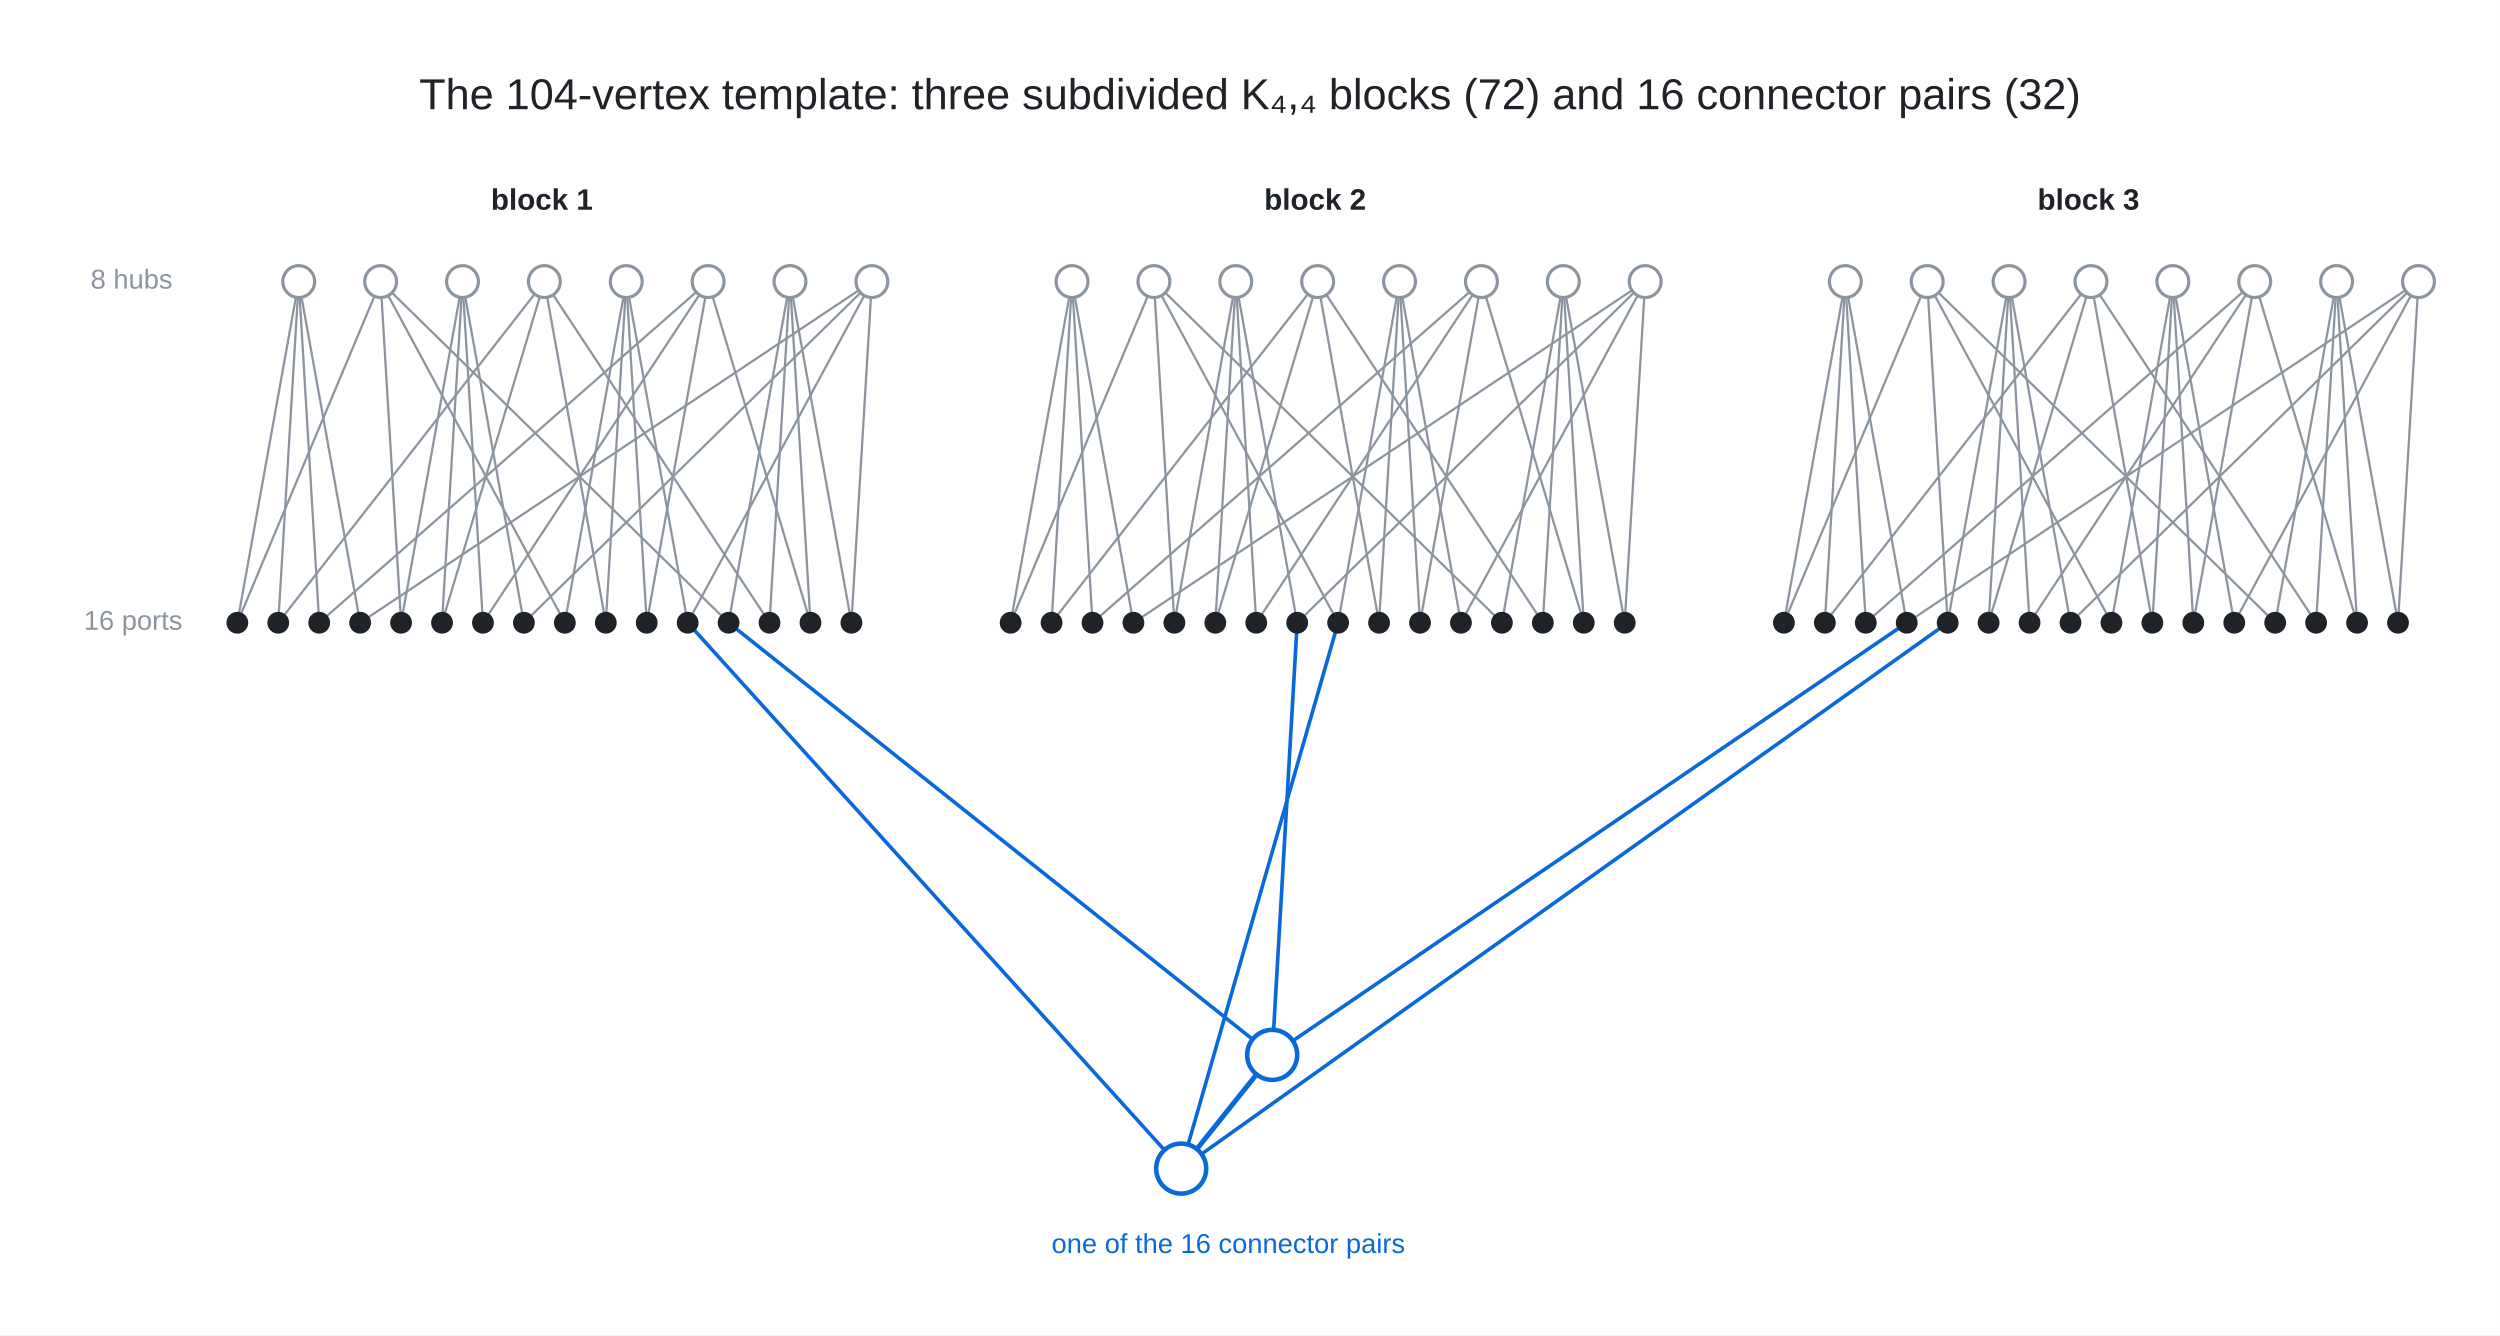
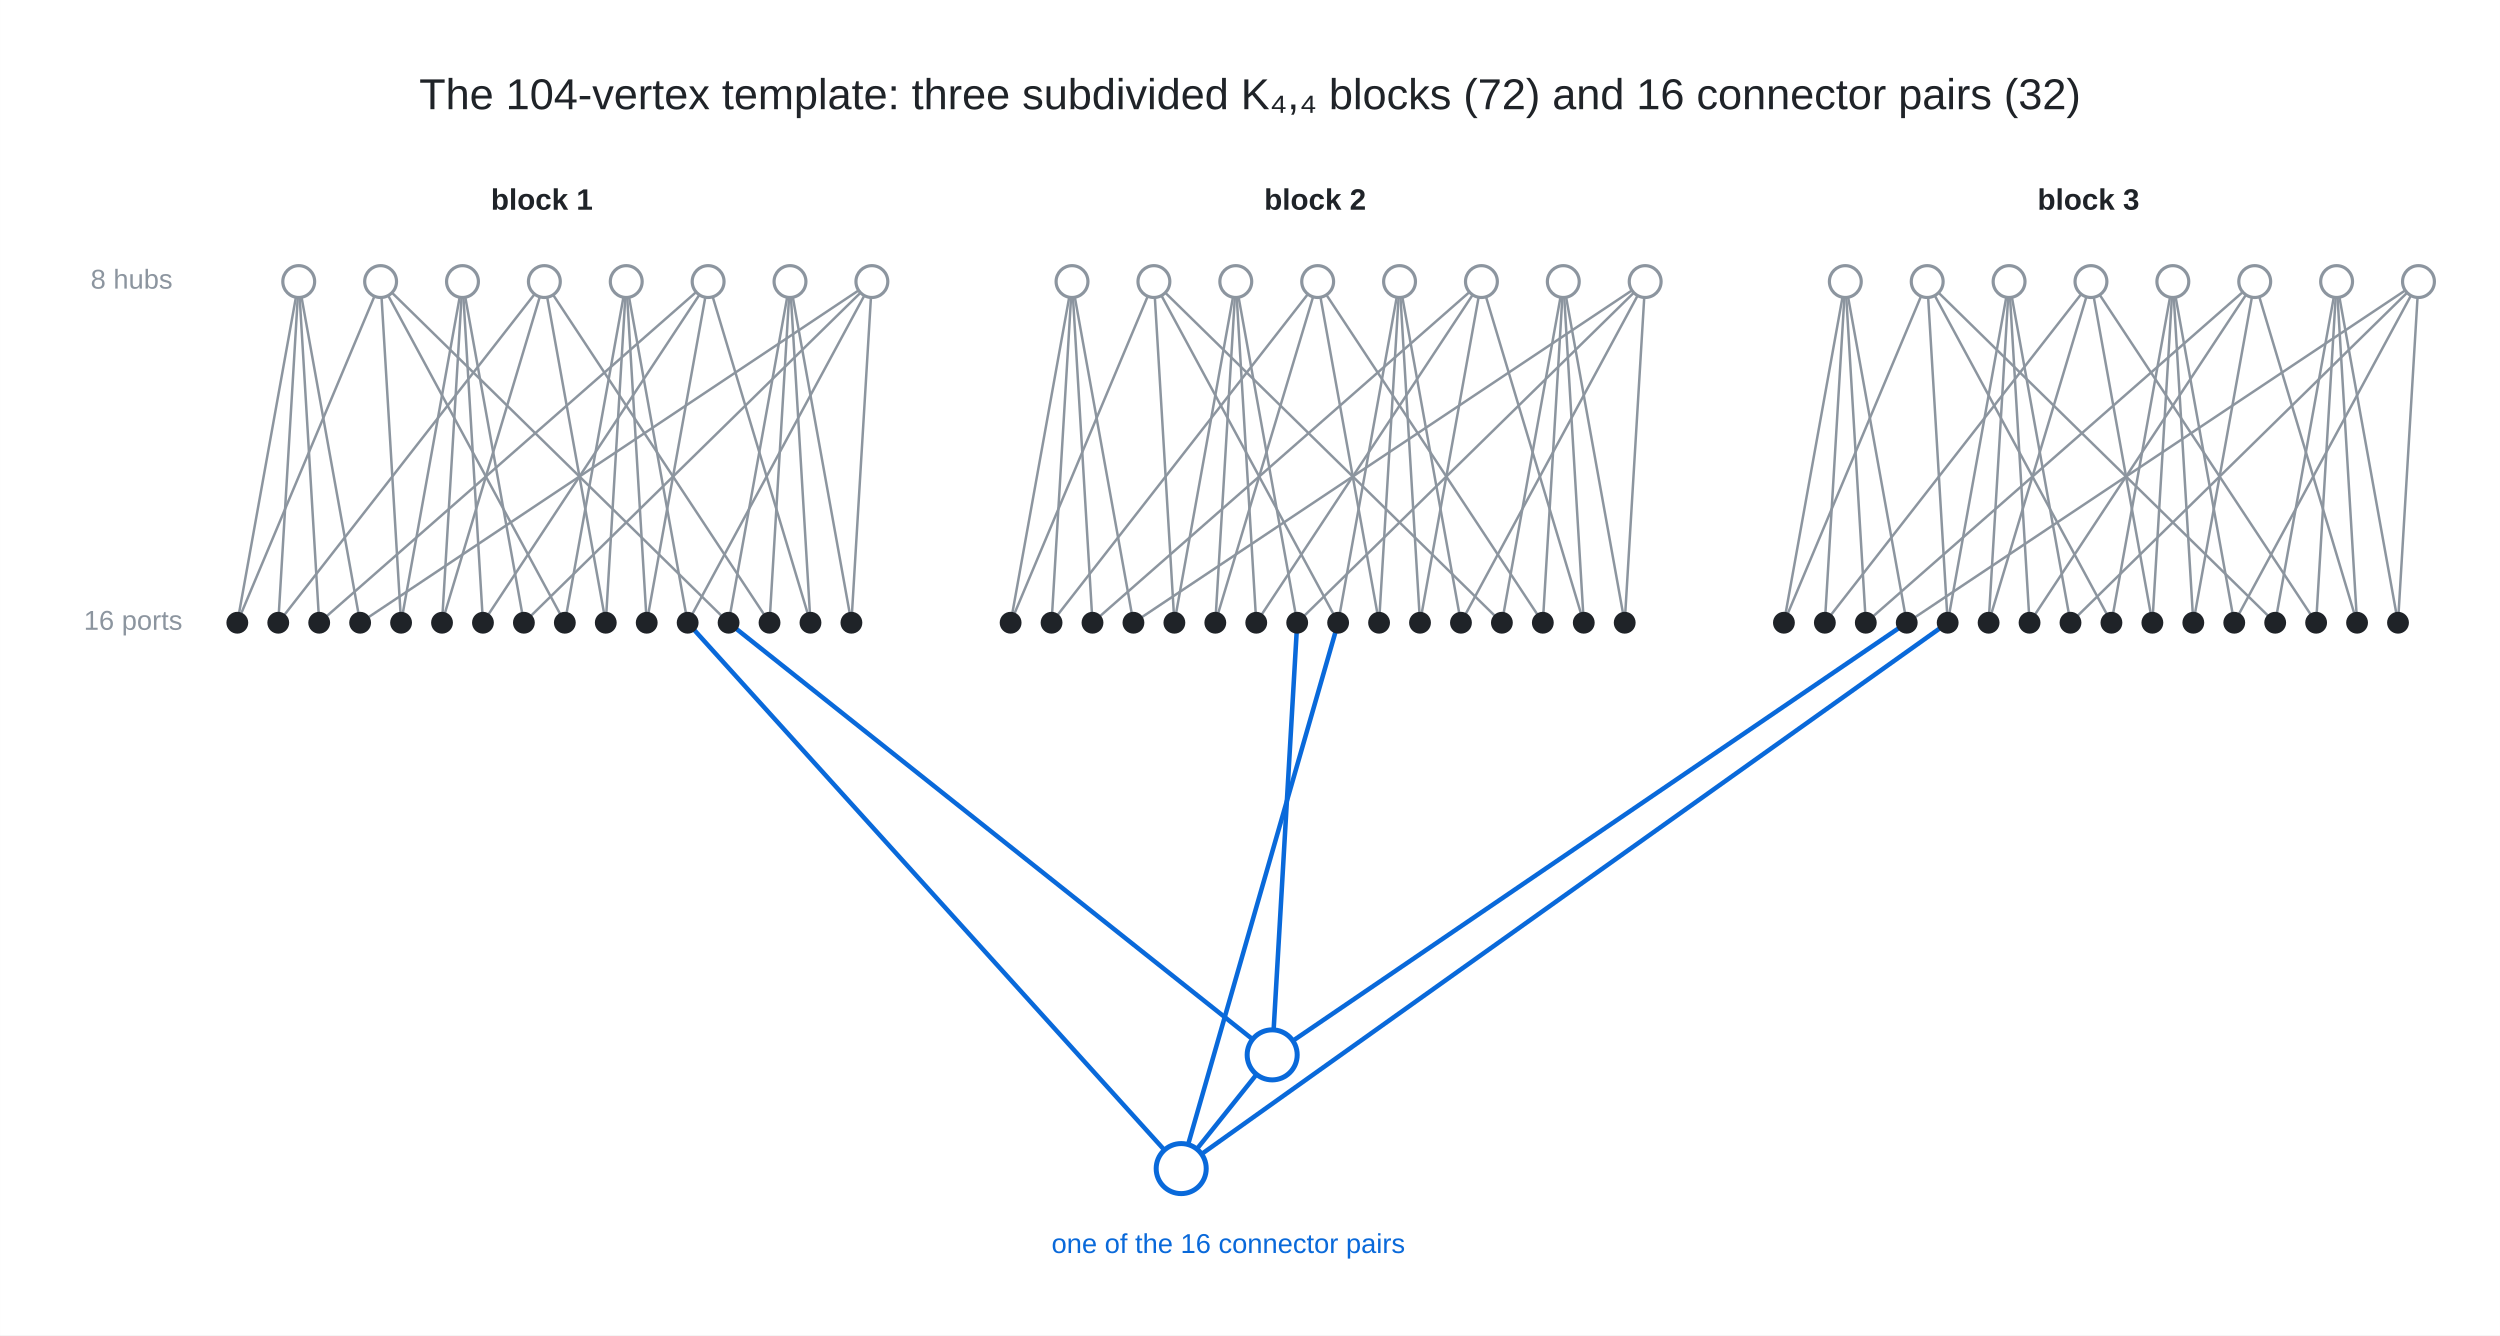
<svg xmlns="http://www.w3.org/2000/svg" width="1099pt" height="587pt" viewBox="0.00 0.00 1099.10 587.10">
  <g id="graph0" class="graph" transform="scale(1 1) rotate(0) translate(28.8 558.3)">
    <polygon fill="white" stroke="transparent" points="-28.8,28.8 -28.8,-558.3 1070.3,-558.3 1070.3,28.8 -28.8,28.8" />
    <text text-anchor="middle" x="520.75" y="-510.3" font-family="Arial" font-size="19.00" fill="#1f2328">The 104-vertex template: three subdivided K₄,₄ blocks (72) and 16 connector pairs (32)</text>
    <text text-anchor="middle" x="520.75" y="-489.3" font-family="Arial" font-size="19.00" fill="#1f2328"> </text>
    <g id="edge1" class="edge">
-       <path fill="none" stroke="#8c959f" d="M101.2,-427.27C96.42,-400.7 79.91,-308.99 76.23,-288.56" />
+       <path fill="none" stroke="#8c959f" stroke-width="1.1" d="M101.2,-427.27C96.42,-400.7 79.91,-308.99 76.23,-288.56" />
    </g>
    <g id="edge3" class="edge">
-       <path fill="none" stroke="#8c959f" d="M102.07,-427.27C100.47,-400.7 94.97,-308.99 93.74,-288.56" />
+       <path fill="none" stroke="#8c959f" stroke-width="1.1" d="M102.07,-427.27C100.47,-400.7 94.97,-308.99 93.74,-288.56" />
    </g>
    <g id="edge5" class="edge">
-       <path fill="none" stroke="#8c959f" d="M102.93,-427.27C104.53,-400.7 110.03,-308.99 111.26,-288.56" />
+       <path fill="none" stroke="#8c959f" stroke-width="1.1" d="M102.93,-427.27C104.53,-400.7 110.03,-308.99 111.26,-288.56" />
    </g>
    <g id="edge7" class="edge">
-       <path fill="none" stroke="#8c959f" d="M103.8,-427.27C108.58,-400.7 125.09,-308.99 128.77,-288.56" />
+       <path fill="none" stroke="#8c959f" stroke-width="1.1" d="M103.8,-427.27C108.58,-400.7 125.09,-308.99 128.77,-288.56" />
    </g>
    <g id="edge2" class="edge">
-       <path fill="none" stroke="#8c959f" d="M135.63,-427.67C124.65,-401.53 85.53,-308.39 77.11,-288.33" />
+       <path fill="none" stroke="#8c959f" stroke-width="1.1" d="M135.63,-427.67C124.65,-401.53 85.53,-308.39 77.11,-288.33" />
    </g>
    <g id="edge10" class="edge">
-       <path fill="none" stroke="#8c959f" d="M138.93,-427.27C140.53,-400.7 146.03,-308.99 147.26,-288.56" />
+       <path fill="none" stroke="#8c959f" stroke-width="1.1" d="M138.93,-427.27C140.53,-400.7 146.03,-308.99 147.26,-288.56" />
    </g>
    <g id="edge18" class="edge">
-       <path fill="none" stroke="#8c959f" d="M141.98,-428.05C155.85,-402.37 206.94,-307.77 217.56,-288.1" />
+       <path fill="none" stroke="#8c959f" stroke-width="1.1" d="M141.98,-428.05C155.85,-402.37 206.94,-307.77 217.56,-288.1" />
    </g>
    <g id="edge26" class="edge">
-       <path fill="none" stroke="#8c959f" d="M143.59,-429.51C167.65,-405.92 269.58,-305.99 288.48,-287.46" />
+       <path fill="none" stroke="#8c959f" stroke-width="1.1" d="M143.59,-429.51C167.65,-405.92 269.58,-305.99 288.48,-287.46" />
    </g>
    <g id="edge9" class="edge">
-       <path fill="none" stroke="#8c959f" d="M173.2,-427.27C168.42,-400.7 151.91,-308.99 148.23,-288.56" />
+       <path fill="none" stroke="#8c959f" stroke-width="1.1" d="M173.2,-427.27C168.42,-400.7 151.91,-308.99 148.23,-288.56" />
    </g>
    <g id="edge11" class="edge">
-       <path fill="none" stroke="#8c959f" d="M174.07,-427.27C172.47,-400.7 166.97,-308.99 165.74,-288.56" />
+       <path fill="none" stroke="#8c959f" stroke-width="1.1" d="M174.07,-427.27C172.47,-400.7 166.97,-308.99 165.74,-288.56" />
    </g>
    <g id="edge13" class="edge">
-       <path fill="none" stroke="#8c959f" d="M174.93,-427.27C176.53,-400.7 182.03,-308.99 183.26,-288.56" />
+       <path fill="none" stroke="#8c959f" stroke-width="1.1" d="M174.93,-427.27C176.53,-400.7 182.03,-308.99 183.26,-288.56" />
    </g>
    <g id="edge15" class="edge">
-       <path fill="none" stroke="#8c959f" d="M175.8,-427.27C180.58,-400.7 197.09,-308.99 200.77,-288.56" />
+       <path fill="none" stroke="#8c959f" stroke-width="1.1" d="M175.8,-427.27C180.58,-400.7 197.09,-308.99 200.77,-288.56" />
    </g>
    <g id="edge4" class="edge">
-       <path fill="none" stroke="#8c959f" d="M206.06,-428.8C186.86,-404.19 111.3,-307.32 96.15,-287.9" />
+       <path fill="none" stroke="#8c959f" stroke-width="1.1" d="M206.06,-428.8C186.86,-404.19 111.3,-307.32 96.15,-287.9" />
    </g>
    <g id="edge12" class="edge">
-       <path fill="none" stroke="#8c959f" d="M208.45,-427.67C200.64,-401.64 172.91,-309.2 166.73,-288.59" />
+       <path fill="none" stroke="#8c959f" stroke-width="1.1" d="M208.45,-427.67C200.64,-401.64 172.91,-309.2 166.73,-288.59" />
    </g>
    <g id="edge20" class="edge">
-       <path fill="none" stroke="#8c959f" d="M211.8,-427.27C216.58,-400.7 233.09,-308.99 236.77,-288.56" />
+       <path fill="none" stroke="#8c959f" stroke-width="1.1" d="M211.8,-427.27C216.58,-400.7 233.09,-308.99 236.77,-288.56" />
    </g>
    <g id="edge28" class="edge">
-       <path fill="none" stroke="#8c959f" d="M214.5,-428.43C231.14,-403.22 294.56,-307.13 307.27,-287.87" />
+       <path fill="none" stroke="#8c959f" stroke-width="1.1" d="M214.5,-428.43C231.14,-403.22 294.56,-307.13 307.27,-287.87" />
    </g>
    <g id="edge17" class="edge">
-       <path fill="none" stroke="#8c959f" d="M245.2,-427.27C240.42,-400.7 223.91,-308.99 220.23,-288.56" />
+       <path fill="none" stroke="#8c959f" stroke-width="1.1" d="M245.2,-427.27C240.42,-400.7 223.91,-308.99 220.23,-288.56" />
    </g>
    <g id="edge19" class="edge">
-       <path fill="none" stroke="#8c959f" d="M246.07,-427.27C244.47,-400.7 238.97,-308.99 237.74,-288.56" />
+       <path fill="none" stroke="#8c959f" stroke-width="1.1" d="M246.07,-427.27C244.47,-400.7 238.97,-308.99 237.74,-288.56" />
    </g>
    <g id="edge21" class="edge">
-       <path fill="none" stroke="#8c959f" d="M246.93,-427.27C248.53,-400.7 254.03,-308.99 255.26,-288.56" />
+       <path fill="none" stroke="#8c959f" stroke-width="1.1" d="M246.93,-427.27C248.53,-400.7 254.03,-308.99 255.26,-288.56" />
    </g>
    <g id="edge23" class="edge">
-       <path fill="none" stroke="#8c959f" d="M247.8,-427.27C252.58,-400.7 269.09,-308.99 272.77,-288.56" />
+       <path fill="none" stroke="#8c959f" stroke-width="1.1" d="M247.8,-427.27C252.58,-400.7 269.09,-308.99 272.77,-288.56" />
    </g>
    <g id="edge6" class="edge">
-       <path fill="none" stroke="#8c959f" d="M277.19,-429.85C251.04,-406.9 136.21,-306.17 114.91,-287.49" />
+       <path fill="none" stroke="#8c959f" stroke-width="1.1" d="M277.19,-429.85C251.04,-406.9 136.21,-306.17 114.91,-287.49" />
    </g>
    <g id="edge14" class="edge">
-       <path fill="none" stroke="#8c959f" d="M278.5,-428.43C261.86,-403.22 198.44,-307.13 185.73,-287.87" />
+       <path fill="none" stroke="#8c959f" stroke-width="1.1" d="M278.5,-428.43C261.86,-403.22 198.44,-307.13 185.73,-287.87" />
    </g>
    <g id="edge22" class="edge">
-       <path fill="none" stroke="#8c959f" d="M281.2,-427.27C276.42,-400.7 259.91,-308.99 256.23,-288.56" />
+       <path fill="none" stroke="#8c959f" stroke-width="1.1" d="M281.2,-427.27C276.42,-400.7 259.91,-308.99 256.23,-288.56" />
    </g>
    <g id="edge30" class="edge">
-       <path fill="none" stroke="#8c959f" d="M284.55,-427.67C292.36,-401.64 320.09,-309.2 326.27,-288.59" />
+       <path fill="none" stroke="#8c959f" stroke-width="1.1" d="M284.55,-427.67C292.36,-401.64 320.09,-309.2 326.27,-288.59" />
    </g>
    <g id="edge25" class="edge">
-       <path fill="none" stroke="#8c959f" d="M317.2,-427.27C312.42,-400.7 295.91,-308.99 292.23,-288.56" />
+       <path fill="none" stroke="#8c959f" stroke-width="1.1" d="M317.2,-427.27C312.42,-400.7 295.91,-308.99 292.23,-288.56" />
    </g>
    <g id="edge27" class="edge">
-       <path fill="none" stroke="#8c959f" d="M318.07,-427.27C316.47,-400.7 310.97,-308.99 309.74,-288.56" />
+       <path fill="none" stroke="#8c959f" stroke-width="1.1" d="M318.07,-427.27C316.47,-400.7 310.97,-308.99 309.74,-288.56" />
    </g>
    <g id="edge29" class="edge">
-       <path fill="none" stroke="#8c959f" d="M318.93,-427.27C320.53,-400.7 326.03,-308.99 327.26,-288.56" />
+       <path fill="none" stroke="#8c959f" stroke-width="1.1" d="M318.93,-427.27C320.53,-400.7 326.03,-308.99 327.26,-288.56" />
    </g>
    <g id="edge31" class="edge">
-       <path fill="none" stroke="#8c959f" d="M319.8,-427.27C324.58,-400.7 341.09,-308.99 344.77,-288.56" />
+       <path fill="none" stroke="#8c959f" stroke-width="1.1" d="M319.8,-427.27C324.58,-400.7 341.09,-308.99 344.77,-288.56" />
    </g>
    <g id="edge8" class="edge">
-       <path fill="none" stroke="#8c959f" d="M348.48,-430.49C315.64,-408.59 158.56,-303.88 133.02,-286.84" />
+       <path fill="none" stroke="#8c959f" stroke-width="1.1" d="M348.48,-430.49C315.64,-408.59 158.56,-303.88 133.02,-286.84" />
    </g>
    <g id="edge16" class="edge">
-       <path fill="none" stroke="#8c959f" d="M349.41,-429.51C325.35,-405.92 223.42,-305.99 204.52,-287.46" />
+       <path fill="none" stroke="#8c959f" stroke-width="1.1" d="M349.41,-429.51C325.35,-405.92 223.42,-305.99 204.52,-287.46" />
    </g>
    <g id="edge24" class="edge">
-       <path fill="none" stroke="#8c959f" d="M351.02,-428.05C337.15,-402.37 286.06,-307.77 275.44,-288.1" />
+       <path fill="none" stroke="#8c959f" stroke-width="1.1" d="M351.02,-428.05C337.15,-402.37 286.06,-307.77 275.44,-288.1" />
    </g>
    <g id="edge32" class="edge">
-       <path fill="none" stroke="#8c959f" d="M354.07,-427.27C352.47,-400.7 346.97,-308.99 345.74,-288.56" />
+       <path fill="none" stroke="#8c959f" stroke-width="1.1" d="M354.07,-427.27C352.47,-400.7 346.97,-308.99 345.74,-288.56" />
    </g>
    <g id="edge33" class="edge">
-       <path fill="none" stroke="#8c959f" d="M441.2,-427.27C436.42,-400.7 419.91,-308.99 416.23,-288.56" />
+       <path fill="none" stroke="#8c959f" stroke-width="1.1" d="M441.2,-427.27C436.42,-400.7 419.91,-308.99 416.23,-288.56" />
    </g>
    <g id="edge35" class="edge">
-       <path fill="none" stroke="#8c959f" d="M442.07,-427.27C440.47,-400.7 434.97,-308.99 433.74,-288.56" />
+       <path fill="none" stroke="#8c959f" stroke-width="1.1" d="M442.07,-427.27C440.47,-400.7 434.97,-308.99 433.74,-288.56" />
    </g>
    <g id="edge37" class="edge">
-       <path fill="none" stroke="#8c959f" d="M442.93,-427.27C444.53,-400.7 450.03,-308.99 451.26,-288.56" />
+       <path fill="none" stroke="#8c959f" stroke-width="1.1" d="M442.93,-427.27C444.53,-400.7 450.03,-308.99 451.26,-288.56" />
    </g>
    <g id="edge39" class="edge">
-       <path fill="none" stroke="#8c959f" d="M443.8,-427.27C448.58,-400.7 465.09,-308.99 468.77,-288.56" />
+       <path fill="none" stroke="#8c959f" stroke-width="1.1" d="M443.8,-427.27C448.58,-400.7 465.09,-308.99 468.77,-288.56" />
    </g>
    <g id="edge34" class="edge">
-       <path fill="none" stroke="#8c959f" d="M475.63,-427.67C464.65,-401.53 425.53,-308.39 417.11,-288.33" />
+       <path fill="none" stroke="#8c959f" stroke-width="1.1" d="M475.63,-427.67C464.65,-401.53 425.53,-308.39 417.11,-288.33" />
    </g>
    <g id="edge42" class="edge">
-       <path fill="none" stroke="#8c959f" d="M478.93,-427.27C480.53,-400.7 486.03,-308.99 487.26,-288.56" />
+       <path fill="none" stroke="#8c959f" stroke-width="1.1" d="M478.93,-427.27C480.53,-400.7 486.03,-308.99 487.26,-288.56" />
    </g>
    <g id="edge50" class="edge">
-       <path fill="none" stroke="#8c959f" d="M481.98,-428.05C495.85,-402.37 546.94,-307.77 557.56,-288.1" />
+       <path fill="none" stroke="#8c959f" stroke-width="1.1" d="M481.98,-428.05C495.85,-402.37 546.94,-307.77 557.56,-288.1" />
    </g>
    <g id="edge58" class="edge">
-       <path fill="none" stroke="#8c959f" d="M483.59,-429.51C507.65,-405.92 609.58,-305.99 628.48,-287.46" />
+       <path fill="none" stroke="#8c959f" stroke-width="1.1" d="M483.59,-429.51C507.65,-405.92 609.58,-305.99 628.48,-287.46" />
    </g>
    <g id="edge41" class="edge">
-       <path fill="none" stroke="#8c959f" d="M513.2,-427.27C508.42,-400.7 491.91,-308.99 488.23,-288.56" />
+       <path fill="none" stroke="#8c959f" stroke-width="1.1" d="M513.2,-427.27C508.42,-400.7 491.91,-308.99 488.23,-288.56" />
    </g>
    <g id="edge43" class="edge">
-       <path fill="none" stroke="#8c959f" d="M514.07,-427.27C512.47,-400.7 506.97,-308.99 505.74,-288.56" />
+       <path fill="none" stroke="#8c959f" stroke-width="1.1" d="M514.07,-427.27C512.47,-400.7 506.97,-308.99 505.74,-288.56" />
    </g>
    <g id="edge45" class="edge">
-       <path fill="none" stroke="#8c959f" d="M514.93,-427.27C516.53,-400.7 522.03,-308.99 523.26,-288.56" />
+       <path fill="none" stroke="#8c959f" stroke-width="1.1" d="M514.93,-427.27C516.53,-400.7 522.03,-308.99 523.26,-288.56" />
    </g>
    <g id="edge47" class="edge">
-       <path fill="none" stroke="#8c959f" d="M515.8,-427.27C520.58,-400.7 537.09,-308.99 540.77,-288.56" />
+       <path fill="none" stroke="#8c959f" stroke-width="1.1" d="M515.8,-427.27C520.58,-400.7 537.09,-308.99 540.77,-288.56" />
    </g>
    <g id="edge36" class="edge">
-       <path fill="none" stroke="#8c959f" d="M546.06,-428.8C526.86,-404.19 451.3,-307.32 436.15,-287.9" />
+       <path fill="none" stroke="#8c959f" stroke-width="1.1" d="M546.06,-428.8C526.86,-404.19 451.3,-307.32 436.15,-287.9" />
    </g>
    <g id="edge44" class="edge">
-       <path fill="none" stroke="#8c959f" d="M548.45,-427.67C540.64,-401.64 512.91,-309.2 506.73,-288.59" />
+       <path fill="none" stroke="#8c959f" stroke-width="1.1" d="M548.45,-427.67C540.64,-401.64 512.91,-309.2 506.73,-288.59" />
    </g>
    <g id="edge52" class="edge">
-       <path fill="none" stroke="#8c959f" d="M551.8,-427.27C556.58,-400.7 573.09,-308.99 576.77,-288.56" />
+       <path fill="none" stroke="#8c959f" stroke-width="1.1" d="M551.8,-427.27C556.58,-400.7 573.09,-308.99 576.77,-288.56" />
    </g>
    <g id="edge60" class="edge">
-       <path fill="none" stroke="#8c959f" d="M554.5,-428.43C571.14,-403.22 634.56,-307.13 647.27,-287.87" />
+       <path fill="none" stroke="#8c959f" stroke-width="1.1" d="M554.5,-428.43C571.14,-403.22 634.56,-307.13 647.27,-287.87" />
    </g>
    <g id="edge49" class="edge">
-       <path fill="none" stroke="#8c959f" d="M585.2,-427.27C580.42,-400.7 563.91,-308.99 560.23,-288.56" />
+       <path fill="none" stroke="#8c959f" stroke-width="1.1" d="M585.2,-427.27C580.42,-400.7 563.91,-308.99 560.23,-288.56" />
    </g>
    <g id="edge51" class="edge">
-       <path fill="none" stroke="#8c959f" d="M586.07,-427.27C584.47,-400.7 578.97,-308.99 577.74,-288.56" />
+       <path fill="none" stroke="#8c959f" stroke-width="1.1" d="M586.07,-427.27C584.47,-400.7 578.97,-308.99 577.74,-288.56" />
    </g>
    <g id="edge53" class="edge">
-       <path fill="none" stroke="#8c959f" d="M586.93,-427.27C588.53,-400.7 594.03,-308.99 595.26,-288.56" />
+       <path fill="none" stroke="#8c959f" stroke-width="1.1" d="M586.93,-427.27C588.53,-400.7 594.03,-308.99 595.26,-288.56" />
    </g>
    <g id="edge55" class="edge">
-       <path fill="none" stroke="#8c959f" d="M587.8,-427.27C592.58,-400.7 609.09,-308.99 612.77,-288.56" />
+       <path fill="none" stroke="#8c959f" stroke-width="1.1" d="M587.8,-427.27C592.58,-400.7 609.09,-308.99 612.77,-288.56" />
    </g>
    <g id="edge38" class="edge">
-       <path fill="none" stroke="#8c959f" d="M617.19,-429.85C591.04,-406.9 476.21,-306.17 454.91,-287.49" />
+       <path fill="none" stroke="#8c959f" stroke-width="1.1" d="M617.19,-429.85C591.04,-406.9 476.21,-306.17 454.91,-287.49" />
    </g>
    <g id="edge46" class="edge">
-       <path fill="none" stroke="#8c959f" d="M618.5,-428.43C601.86,-403.22 538.44,-307.13 525.73,-287.87" />
+       <path fill="none" stroke="#8c959f" stroke-width="1.1" d="M618.5,-428.43C601.86,-403.22 538.44,-307.13 525.73,-287.87" />
    </g>
    <g id="edge54" class="edge">
-       <path fill="none" stroke="#8c959f" d="M621.2,-427.27C616.42,-400.7 599.91,-308.99 596.23,-288.56" />
+       <path fill="none" stroke="#8c959f" stroke-width="1.1" d="M621.2,-427.27C616.42,-400.7 599.91,-308.99 596.23,-288.56" />
    </g>
    <g id="edge62" class="edge">
-       <path fill="none" stroke="#8c959f" d="M624.55,-427.67C632.36,-401.64 660.09,-309.2 666.27,-288.59" />
+       <path fill="none" stroke="#8c959f" stroke-width="1.1" d="M624.55,-427.67C632.36,-401.64 660.09,-309.2 666.27,-288.59" />
    </g>
    <g id="edge57" class="edge">
-       <path fill="none" stroke="#8c959f" d="M657.2,-427.27C652.42,-400.7 635.91,-308.99 632.23,-288.56" />
+       <path fill="none" stroke="#8c959f" stroke-width="1.1" d="M657.2,-427.27C652.42,-400.7 635.91,-308.99 632.23,-288.56" />
    </g>
    <g id="edge59" class="edge">
-       <path fill="none" stroke="#8c959f" d="M658.07,-427.27C656.47,-400.7 650.97,-308.99 649.74,-288.56" />
+       <path fill="none" stroke="#8c959f" stroke-width="1.1" d="M658.07,-427.27C656.47,-400.7 650.97,-308.99 649.74,-288.56" />
    </g>
    <g id="edge61" class="edge">
-       <path fill="none" stroke="#8c959f" d="M658.93,-427.27C660.53,-400.7 666.03,-308.99 667.26,-288.56" />
+       <path fill="none" stroke="#8c959f" stroke-width="1.1" d="M658.93,-427.27C660.53,-400.7 666.03,-308.99 667.26,-288.56" />
    </g>
    <g id="edge63" class="edge">
-       <path fill="none" stroke="#8c959f" d="M659.8,-427.27C664.58,-400.7 681.09,-308.99 684.77,-288.56" />
+       <path fill="none" stroke="#8c959f" stroke-width="1.1" d="M659.8,-427.27C664.58,-400.7 681.09,-308.99 684.77,-288.56" />
    </g>
    <g id="edge40" class="edge">
-       <path fill="none" stroke="#8c959f" d="M688.48,-430.49C655.64,-408.59 498.56,-303.88 473.02,-286.84" />
+       <path fill="none" stroke="#8c959f" stroke-width="1.1" d="M688.48,-430.49C655.64,-408.59 498.56,-303.88 473.02,-286.84" />
    </g>
    <g id="edge48" class="edge">
-       <path fill="none" stroke="#8c959f" d="M689.41,-429.51C665.35,-405.92 563.42,-305.99 544.52,-287.46" />
+       <path fill="none" stroke="#8c959f" stroke-width="1.1" d="M689.41,-429.51C665.35,-405.92 563.42,-305.99 544.52,-287.46" />
    </g>
    <g id="edge56" class="edge">
-       <path fill="none" stroke="#8c959f" d="M691.02,-428.05C677.15,-402.37 626.06,-307.77 615.44,-288.1" />
+       <path fill="none" stroke="#8c959f" stroke-width="1.1" d="M691.02,-428.05C677.15,-402.37 626.06,-307.77 615.44,-288.1" />
    </g>
    <g id="edge64" class="edge">
-       <path fill="none" stroke="#8c959f" d="M694.07,-427.27C692.47,-400.7 686.97,-308.99 685.74,-288.56" />
+       <path fill="none" stroke="#8c959f" stroke-width="1.1" d="M694.07,-427.27C692.47,-400.7 686.97,-308.99 685.74,-288.56" />
    </g>
    <g id="edge65" class="edge">
-       <path fill="none" stroke="#8c959f" d="M781.2,-427.27C776.42,-400.7 759.91,-308.99 756.23,-288.56" />
+       <path fill="none" stroke="#8c959f" stroke-width="1.1" d="M781.2,-427.27C776.42,-400.7 759.91,-308.99 756.23,-288.56" />
    </g>
    <g id="edge67" class="edge">
-       <path fill="none" stroke="#8c959f" d="M782.07,-427.27C780.47,-400.7 774.97,-308.99 773.74,-288.56" />
+       <path fill="none" stroke="#8c959f" stroke-width="1.1" d="M782.07,-427.27C780.47,-400.7 774.97,-308.99 773.74,-288.56" />
    </g>
    <g id="edge69" class="edge">
-       <path fill="none" stroke="#8c959f" d="M782.93,-427.27C784.53,-400.7 790.03,-308.99 791.26,-288.56" />
+       <path fill="none" stroke="#8c959f" stroke-width="1.1" d="M782.93,-427.27C784.53,-400.7 790.03,-308.99 791.26,-288.56" />
    </g>
    <g id="edge71" class="edge">
-       <path fill="none" stroke="#8c959f" d="M783.8,-427.27C788.58,-400.7 805.09,-308.99 808.77,-288.56" />
+       <path fill="none" stroke="#8c959f" stroke-width="1.1" d="M783.8,-427.27C788.58,-400.7 805.09,-308.99 808.77,-288.56" />
    </g>
    <g id="edge66" class="edge">
-       <path fill="none" stroke="#8c959f" d="M815.63,-427.67C804.65,-401.53 765.53,-308.39 757.11,-288.33" />
+       <path fill="none" stroke="#8c959f" stroke-width="1.1" d="M815.63,-427.67C804.65,-401.53 765.53,-308.39 757.11,-288.33" />
    </g>
    <g id="edge74" class="edge">
-       <path fill="none" stroke="#8c959f" d="M818.93,-427.27C820.53,-400.7 826.03,-308.99 827.26,-288.56" />
+       <path fill="none" stroke="#8c959f" stroke-width="1.1" d="M818.93,-427.27C820.53,-400.7 826.03,-308.99 827.26,-288.56" />
    </g>
    <g id="edge82" class="edge">
-       <path fill="none" stroke="#8c959f" d="M821.98,-428.05C835.85,-402.37 886.94,-307.77 897.56,-288.1" />
+       <path fill="none" stroke="#8c959f" stroke-width="1.1" d="M821.98,-428.05C835.85,-402.37 886.94,-307.77 897.56,-288.1" />
    </g>
    <g id="edge90" class="edge">
-       <path fill="none" stroke="#8c959f" d="M823.59,-429.51C847.65,-405.92 949.58,-305.99 968.48,-287.46" />
+       <path fill="none" stroke="#8c959f" stroke-width="1.1" d="M823.59,-429.51C847.65,-405.92 949.58,-305.99 968.48,-287.46" />
    </g>
    <g id="edge73" class="edge">
-       <path fill="none" stroke="#8c959f" d="M853.2,-427.27C848.42,-400.7 831.91,-308.99 828.23,-288.56" />
+       <path fill="none" stroke="#8c959f" stroke-width="1.1" d="M853.2,-427.27C848.42,-400.7 831.91,-308.99 828.23,-288.56" />
    </g>
    <g id="edge75" class="edge">
-       <path fill="none" stroke="#8c959f" d="M854.07,-427.27C852.47,-400.7 846.97,-308.99 845.74,-288.56" />
+       <path fill="none" stroke="#8c959f" stroke-width="1.1" d="M854.07,-427.27C852.47,-400.7 846.97,-308.99 845.74,-288.56" />
    </g>
    <g id="edge77" class="edge">
-       <path fill="none" stroke="#8c959f" d="M854.93,-427.27C856.53,-400.7 862.03,-308.99 863.26,-288.56" />
+       <path fill="none" stroke="#8c959f" stroke-width="1.1" d="M854.93,-427.27C856.53,-400.7 862.03,-308.99 863.26,-288.56" />
    </g>
    <g id="edge79" class="edge">
-       <path fill="none" stroke="#8c959f" d="M855.8,-427.27C860.58,-400.7 877.09,-308.99 880.77,-288.56" />
+       <path fill="none" stroke="#8c959f" stroke-width="1.1" d="M855.8,-427.27C860.58,-400.7 877.09,-308.99 880.77,-288.56" />
    </g>
    <g id="edge68" class="edge">
-       <path fill="none" stroke="#8c959f" d="M886.06,-428.8C866.86,-404.19 791.3,-307.32 776.15,-287.9" />
+       <path fill="none" stroke="#8c959f" stroke-width="1.1" d="M886.06,-428.8C866.86,-404.19 791.3,-307.32 776.15,-287.9" />
    </g>
    <g id="edge76" class="edge">
-       <path fill="none" stroke="#8c959f" d="M888.45,-427.67C880.64,-401.64 852.91,-309.2 846.73,-288.59" />
+       <path fill="none" stroke="#8c959f" stroke-width="1.1" d="M888.45,-427.67C880.64,-401.64 852.91,-309.2 846.73,-288.59" />
    </g>
    <g id="edge84" class="edge">
-       <path fill="none" stroke="#8c959f" d="M891.8,-427.27C896.58,-400.7 913.09,-308.99 916.77,-288.56" />
+       <path fill="none" stroke="#8c959f" stroke-width="1.1" d="M891.8,-427.27C896.58,-400.7 913.09,-308.99 916.77,-288.56" />
    </g>
    <g id="edge92" class="edge">
-       <path fill="none" stroke="#8c959f" d="M894.5,-428.43C911.14,-403.22 974.56,-307.13 987.27,-287.87" />
+       <path fill="none" stroke="#8c959f" stroke-width="1.1" d="M894.5,-428.43C911.14,-403.22 974.56,-307.13 987.27,-287.87" />
    </g>
    <g id="edge81" class="edge">
-       <path fill="none" stroke="#8c959f" d="M925.2,-427.27C920.42,-400.7 903.91,-308.99 900.23,-288.56" />
+       <path fill="none" stroke="#8c959f" stroke-width="1.1" d="M925.2,-427.27C920.42,-400.7 903.91,-308.99 900.23,-288.56" />
    </g>
    <g id="edge83" class="edge">
-       <path fill="none" stroke="#8c959f" d="M926.07,-427.27C924.47,-400.7 918.97,-308.99 917.74,-288.56" />
+       <path fill="none" stroke="#8c959f" stroke-width="1.1" d="M926.07,-427.27C924.47,-400.7 918.97,-308.99 917.74,-288.56" />
    </g>
    <g id="edge85" class="edge">
-       <path fill="none" stroke="#8c959f" d="M926.93,-427.27C928.53,-400.7 934.03,-308.99 935.26,-288.56" />
+       <path fill="none" stroke="#8c959f" stroke-width="1.1" d="M926.93,-427.27C928.53,-400.7 934.03,-308.99 935.26,-288.56" />
    </g>
    <g id="edge87" class="edge">
-       <path fill="none" stroke="#8c959f" d="M927.8,-427.27C932.58,-400.7 949.09,-308.99 952.77,-288.56" />
+       <path fill="none" stroke="#8c959f" stroke-width="1.1" d="M927.8,-427.27C932.58,-400.7 949.09,-308.99 952.77,-288.56" />
    </g>
    <g id="edge70" class="edge">
-       <path fill="none" stroke="#8c959f" d="M957.19,-429.85C931.04,-406.9 816.21,-306.17 794.91,-287.49" />
+       <path fill="none" stroke="#8c959f" stroke-width="1.1" d="M957.19,-429.85C931.04,-406.9 816.21,-306.17 794.91,-287.49" />
    </g>
    <g id="edge78" class="edge">
-       <path fill="none" stroke="#8c959f" d="M958.5,-428.43C941.86,-403.22 878.44,-307.13 865.73,-287.87" />
+       <path fill="none" stroke="#8c959f" stroke-width="1.1" d="M958.5,-428.43C941.86,-403.22 878.44,-307.13 865.73,-287.87" />
    </g>
    <g id="edge86" class="edge">
-       <path fill="none" stroke="#8c959f" d="M961.2,-427.27C956.42,-400.7 939.91,-308.99 936.23,-288.56" />
+       <path fill="none" stroke="#8c959f" stroke-width="1.1" d="M961.2,-427.27C956.42,-400.7 939.91,-308.99 936.23,-288.56" />
    </g>
    <g id="edge94" class="edge">
-       <path fill="none" stroke="#8c959f" d="M964.55,-427.67C972.36,-401.64 1000.09,-309.2 1006.27,-288.59" />
+       <path fill="none" stroke="#8c959f" stroke-width="1.1" d="M964.55,-427.67C972.36,-401.64 1000.09,-309.2 1006.27,-288.59" />
    </g>
    <g id="edge89" class="edge">
-       <path fill="none" stroke="#8c959f" d="M997.2,-427.27C992.42,-400.7 975.91,-308.99 972.23,-288.56" />
+       <path fill="none" stroke="#8c959f" stroke-width="1.1" d="M997.2,-427.27C992.42,-400.7 975.91,-308.99 972.23,-288.56" />
    </g>
    <g id="edge91" class="edge">
-       <path fill="none" stroke="#8c959f" d="M998.07,-427.27C996.47,-400.7 990.97,-308.99 989.74,-288.56" />
+       <path fill="none" stroke="#8c959f" stroke-width="1.1" d="M998.07,-427.27C996.47,-400.7 990.97,-308.99 989.74,-288.56" />
    </g>
    <g id="edge93" class="edge">
-       <path fill="none" stroke="#8c959f" d="M998.93,-427.27C1000.53,-400.7 1006.03,-308.99 1007.26,-288.56" />
+       <path fill="none" stroke="#8c959f" stroke-width="1.1" d="M998.93,-427.27C1000.53,-400.7 1006.03,-308.99 1007.26,-288.56" />
    </g>
    <g id="edge95" class="edge">
-       <path fill="none" stroke="#8c959f" d="M999.8,-427.27C1004.58,-400.7 1021.09,-308.99 1024.77,-288.56" />
+       <path fill="none" stroke="#8c959f" stroke-width="1.1" d="M999.8,-427.27C1004.58,-400.7 1021.09,-308.99 1024.77,-288.56" />
    </g>
    <g id="edge72" class="edge">
-       <path fill="none" stroke="#8c959f" d="M1028.48,-430.49C995.64,-408.59 838.56,-303.88 813.02,-286.84" />
+       <path fill="none" stroke="#8c959f" stroke-width="1.1" d="M1028.48,-430.49C995.64,-408.59 838.56,-303.88 813.02,-286.84" />
    </g>
    <g id="edge80" class="edge">
-       <path fill="none" stroke="#8c959f" d="M1029.41,-429.51C1005.35,-405.92 903.42,-305.99 884.52,-287.46" />
+       <path fill="none" stroke="#8c959f" stroke-width="1.1" d="M1029.41,-429.51C1005.35,-405.92 903.42,-305.99 884.52,-287.46" />
    </g>
    <g id="edge88" class="edge">
-       <path fill="none" stroke="#8c959f" d="M1031.02,-428.05C1017.15,-402.37 966.06,-307.77 955.44,-288.1" />
+       <path fill="none" stroke="#8c959f" stroke-width="1.1" d="M1031.02,-428.05C1017.15,-402.37 966.06,-307.77 955.44,-288.1" />
    </g>
    <g id="edge96" class="edge">
-       <path fill="none" stroke="#8c959f" d="M1034.07,-427.27C1032.47,-400.7 1026.97,-308.99 1025.74,-288.56" />
+       <path fill="none" stroke="#8c959f" stroke-width="1.1" d="M1034.07,-427.27C1032.47,-400.7 1026.97,-308.99 1025.74,-288.56" />
    </g>
    <g id="edge97" class="edge">
-       <path fill="none" stroke="#0969da" stroke-width="1.6" d="M521.71,-101.49C481.96,-133.09 319.85,-261.96 294.77,-281.9" />
+       <path fill="none" stroke="#0969da" stroke-width="2" d="M521.71,-101.49C481.96,-133.09 319.85,-261.96 294.77,-281.9" />
    </g>
    <g id="edge98" class="edge">
-       <path fill="none" stroke="#0969da" stroke-width="1.6" d="M531.14,-105.54C533.25,-141.97 539.93,-257.39 541.27,-280.46" />
+       <path fill="none" stroke="#0969da" stroke-width="2" d="M531.14,-105.54C533.25,-141.97 539.93,-257.39 541.27,-280.46" />
    </g>
    <g id="edge99" class="edge">
-       <path fill="none" stroke="#0969da" stroke-width="1.6" d="M539.78,-100.82C584.6,-131.34 777.6,-262.78 806,-282.12" />
+       <path fill="none" stroke="#0969da" stroke-width="2" d="M539.78,-100.82C584.6,-131.34 777.6,-262.78 806,-282.12" />
    </g>
    <g id="edge103" class="edge">
-       <path fill="none" stroke="#0969da" stroke-width="2.2" d="M523.53,-85.79C516.19,-76.61 504.7,-62.25 497.39,-53.11" />
+       <path fill="none" stroke="#0969da" stroke-width="2" d="M523.53,-85.79C516.19,-76.61 504.7,-62.25 497.39,-53.11" />
    </g>
    <g id="edge100" class="edge">
-       <path fill="none" stroke="#0969da" stroke-width="1.6" d="M483.03,-52.76C447.71,-91.83 298.2,-257.18 276.21,-281.51" />
+       <path fill="none" stroke="#0969da" stroke-width="2" d="M483.03,-52.76C447.71,-91.83 298.2,-257.18 276.21,-281.51" />
    </g>
    <g id="edge101" class="edge">
-       <path fill="none" stroke="#0969da" stroke-width="1.6" d="M493.55,-55.12C505.76,-97.58 550.75,-254.07 558.39,-280.65" />
+       <path fill="none" stroke="#0969da" stroke-width="2" d="M493.55,-55.12C505.76,-97.58 550.75,-254.07 558.39,-280.65" />
    </g>
    <g id="edge102" class="edge">
-       <path fill="none" stroke="#0969da" stroke-width="1.6" d="M499.51,-50.92C549.55,-86.55 792.03,-259.24 824.01,-282.02" />
+       <path fill="none" stroke="#0969da" stroke-width="2" d="M499.51,-50.92C549.55,-86.55 792.03,-259.24 824.01,-282.02" />
    </g>
    <g id="node1" class="node">
      <ellipse fill="#1f2328" stroke="#1f2328" stroke-width="1.6" cx="75.5" cy="-284.5" rx="4" ry="4" />
    </g>
    <g id="node2" class="node">
      <ellipse fill="#1f2328" stroke="#1f2328" stroke-width="1.6" cx="93.5" cy="-284.5" rx="4" ry="4" />
    </g>
    <g id="node3" class="node">
      <ellipse fill="#1f2328" stroke="#1f2328" stroke-width="1.6" cx="111.5" cy="-284.5" rx="4" ry="4" />
    </g>
    <g id="node4" class="node">
      <ellipse fill="#1f2328" stroke="#1f2328" stroke-width="1.6" cx="129.5" cy="-284.5" rx="4" ry="4" />
    </g>
    <g id="node5" class="node">
      <ellipse fill="#1f2328" stroke="#1f2328" stroke-width="1.6" cx="147.5" cy="-284.5" rx="4" ry="4" />
    </g>
    <g id="node6" class="node">
      <ellipse fill="#1f2328" stroke="#1f2328" stroke-width="1.6" cx="165.5" cy="-284.5" rx="4" ry="4" />
    </g>
    <g id="node7" class="node">
      <ellipse fill="#1f2328" stroke="#1f2328" stroke-width="1.6" cx="183.5" cy="-284.5" rx="4" ry="4" />
    </g>
    <g id="node8" class="node">
      <ellipse fill="#1f2328" stroke="#1f2328" stroke-width="1.6" cx="201.5" cy="-284.5" rx="4" ry="4" />
    </g>
    <g id="node9" class="node">
      <ellipse fill="#1f2328" stroke="#1f2328" stroke-width="1.6" cx="219.5" cy="-284.5" rx="4" ry="4" />
    </g>
    <g id="node10" class="node">
      <ellipse fill="#1f2328" stroke="#1f2328" stroke-width="1.6" cx="237.5" cy="-284.5" rx="4" ry="4" />
    </g>
    <g id="node11" class="node">
      <ellipse fill="#1f2328" stroke="#1f2328" stroke-width="1.6" cx="255.5" cy="-284.5" rx="4" ry="4" />
    </g>
    <g id="node12" class="node">
      <ellipse fill="#1f2328" stroke="#1f2328" stroke-width="1.6" cx="273.5" cy="-284.5" rx="4" ry="4" />
    </g>
    <g id="node13" class="node">
      <ellipse fill="#1f2328" stroke="#1f2328" stroke-width="1.6" cx="291.5" cy="-284.5" rx="4" ry="4" />
    </g>
    <g id="node14" class="node">
      <ellipse fill="#1f2328" stroke="#1f2328" stroke-width="1.6" cx="309.5" cy="-284.5" rx="4" ry="4" />
    </g>
    <g id="node15" class="node">
      <ellipse fill="#1f2328" stroke="#1f2328" stroke-width="1.6" cx="327.5" cy="-284.5" rx="4" ry="4" />
    </g>
    <g id="node16" class="node">
      <ellipse fill="#1f2328" stroke="#1f2328" stroke-width="1.6" cx="345.5" cy="-284.5" rx="4" ry="4" />
    </g>
    <g id="node17" class="node">
      <ellipse fill="none" stroke="#8c959f" stroke-width="1.4" cx="102.5" cy="-434.5" rx="7" ry="7" />
    </g>
    <g id="node18" class="node">
      <ellipse fill="none" stroke="#8c959f" stroke-width="1.4" cx="138.5" cy="-434.5" rx="7" ry="7" />
    </g>
    <g id="node19" class="node">
      <ellipse fill="none" stroke="#8c959f" stroke-width="1.4" cx="174.5" cy="-434.5" rx="7" ry="7" />
    </g>
    <g id="node20" class="node">
      <ellipse fill="none" stroke="#8c959f" stroke-width="1.4" cx="210.5" cy="-434.5" rx="7" ry="7" />
    </g>
    <g id="node21" class="node">
      <ellipse fill="none" stroke="#8c959f" stroke-width="1.4" cx="246.5" cy="-434.5" rx="7" ry="7" />
    </g>
    <g id="node22" class="node">
      <ellipse fill="none" stroke="#8c959f" stroke-width="1.4" cx="282.5" cy="-434.5" rx="7" ry="7" />
    </g>
    <g id="node23" class="node">
      <ellipse fill="none" stroke="#8c959f" stroke-width="1.4" cx="318.5" cy="-434.5" rx="7" ry="7" />
    </g>
    <g id="node24" class="node">
      <ellipse fill="none" stroke="#8c959f" stroke-width="1.4" cx="354.5" cy="-434.5" rx="7" ry="7" />
    </g>
    <g id="node25" class="node">
      <text text-anchor="start" x="187" y="-466.1" font-family="Arial" font-weight="bold" font-size="13.00" fill="#1f2328">block 1</text>
    </g>
    <g id="node26" class="node">
      <ellipse fill="#1f2328" stroke="#1f2328" stroke-width="1.6" cx="415.5" cy="-284.5" rx="4" ry="4" />
    </g>
    <g id="node27" class="node">
      <ellipse fill="#1f2328" stroke="#1f2328" stroke-width="1.6" cx="433.5" cy="-284.5" rx="4" ry="4" />
    </g>
    <g id="node28" class="node">
      <ellipse fill="#1f2328" stroke="#1f2328" stroke-width="1.6" cx="451.5" cy="-284.5" rx="4" ry="4" />
    </g>
    <g id="node29" class="node">
      <ellipse fill="#1f2328" stroke="#1f2328" stroke-width="1.6" cx="469.5" cy="-284.5" rx="4" ry="4" />
    </g>
    <g id="node30" class="node">
      <ellipse fill="#1f2328" stroke="#1f2328" stroke-width="1.6" cx="487.5" cy="-284.5" rx="4" ry="4" />
    </g>
    <g id="node31" class="node">
      <ellipse fill="#1f2328" stroke="#1f2328" stroke-width="1.6" cx="505.5" cy="-284.5" rx="4" ry="4" />
    </g>
    <g id="node32" class="node">
      <ellipse fill="#1f2328" stroke="#1f2328" stroke-width="1.6" cx="523.5" cy="-284.5" rx="4" ry="4" />
    </g>
    <g id="node33" class="node">
      <ellipse fill="#1f2328" stroke="#1f2328" stroke-width="1.6" cx="541.5" cy="-284.5" rx="4" ry="4" />
    </g>
    <g id="node34" class="node">
      <ellipse fill="#1f2328" stroke="#1f2328" stroke-width="1.6" cx="559.5" cy="-284.5" rx="4" ry="4" />
    </g>
    <g id="node35" class="node">
      <ellipse fill="#1f2328" stroke="#1f2328" stroke-width="1.6" cx="577.5" cy="-284.5" rx="4" ry="4" />
    </g>
    <g id="node36" class="node">
      <ellipse fill="#1f2328" stroke="#1f2328" stroke-width="1.6" cx="595.5" cy="-284.5" rx="4" ry="4" />
    </g>
    <g id="node37" class="node">
      <ellipse fill="#1f2328" stroke="#1f2328" stroke-width="1.6" cx="613.5" cy="-284.5" rx="4" ry="4" />
    </g>
    <g id="node38" class="node">
      <ellipse fill="#1f2328" stroke="#1f2328" stroke-width="1.6" cx="631.5" cy="-284.5" rx="4" ry="4" />
    </g>
    <g id="node39" class="node">
      <ellipse fill="#1f2328" stroke="#1f2328" stroke-width="1.6" cx="649.5" cy="-284.5" rx="4" ry="4" />
    </g>
    <g id="node40" class="node">
      <ellipse fill="#1f2328" stroke="#1f2328" stroke-width="1.6" cx="667.5" cy="-284.5" rx="4" ry="4" />
    </g>
    <g id="node41" class="node">
      <ellipse fill="#1f2328" stroke="#1f2328" stroke-width="1.6" cx="685.5" cy="-284.5" rx="4" ry="4" />
    </g>
    <g id="node42" class="node">
      <ellipse fill="none" stroke="#8c959f" stroke-width="1.4" cx="442.5" cy="-434.5" rx="7" ry="7" />
    </g>
    <g id="node43" class="node">
      <ellipse fill="none" stroke="#8c959f" stroke-width="1.4" cx="478.5" cy="-434.5" rx="7" ry="7" />
    </g>
    <g id="node44" class="node">
      <ellipse fill="none" stroke="#8c959f" stroke-width="1.4" cx="514.5" cy="-434.5" rx="7" ry="7" />
    </g>
    <g id="node45" class="node">
      <ellipse fill="none" stroke="#8c959f" stroke-width="1.4" cx="550.5" cy="-434.5" rx="7" ry="7" />
    </g>
    <g id="node46" class="node">
      <ellipse fill="none" stroke="#8c959f" stroke-width="1.4" cx="586.5" cy="-434.5" rx="7" ry="7" />
    </g>
    <g id="node47" class="node">
      <ellipse fill="none" stroke="#8c959f" stroke-width="1.4" cx="622.5" cy="-434.5" rx="7" ry="7" />
    </g>
    <g id="node48" class="node">
      <ellipse fill="none" stroke="#8c959f" stroke-width="1.4" cx="658.5" cy="-434.5" rx="7" ry="7" />
    </g>
    <g id="node49" class="node">
      <ellipse fill="none" stroke="#8c959f" stroke-width="1.4" cx="694.5" cy="-434.5" rx="7" ry="7" />
    </g>
    <g id="node50" class="node">
      <text text-anchor="start" x="527" y="-466.1" font-family="Arial" font-weight="bold" font-size="13.00" fill="#1f2328">block 2</text>
    </g>
    <g id="node51" class="node">
      <ellipse fill="#1f2328" stroke="#1f2328" stroke-width="1.6" cx="755.5" cy="-284.5" rx="4" ry="4" />
    </g>
    <g id="node52" class="node">
      <ellipse fill="#1f2328" stroke="#1f2328" stroke-width="1.6" cx="773.5" cy="-284.5" rx="4" ry="4" />
    </g>
    <g id="node53" class="node">
      <ellipse fill="#1f2328" stroke="#1f2328" stroke-width="1.6" cx="791.5" cy="-284.5" rx="4" ry="4" />
    </g>
    <g id="node54" class="node">
      <ellipse fill="#1f2328" stroke="#1f2328" stroke-width="1.6" cx="809.5" cy="-284.5" rx="4" ry="4" />
    </g>
    <g id="node55" class="node">
      <ellipse fill="#1f2328" stroke="#1f2328" stroke-width="1.6" cx="827.5" cy="-284.5" rx="4" ry="4" />
    </g>
    <g id="node56" class="node">
      <ellipse fill="#1f2328" stroke="#1f2328" stroke-width="1.6" cx="845.5" cy="-284.5" rx="4" ry="4" />
    </g>
    <g id="node57" class="node">
      <ellipse fill="#1f2328" stroke="#1f2328" stroke-width="1.6" cx="863.5" cy="-284.5" rx="4" ry="4" />
    </g>
    <g id="node58" class="node">
      <ellipse fill="#1f2328" stroke="#1f2328" stroke-width="1.6" cx="881.5" cy="-284.5" rx="4" ry="4" />
    </g>
    <g id="node59" class="node">
      <ellipse fill="#1f2328" stroke="#1f2328" stroke-width="1.6" cx="899.5" cy="-284.5" rx="4" ry="4" />
    </g>
    <g id="node60" class="node">
      <ellipse fill="#1f2328" stroke="#1f2328" stroke-width="1.6" cx="917.5" cy="-284.5" rx="4" ry="4" />
    </g>
    <g id="node61" class="node">
      <ellipse fill="#1f2328" stroke="#1f2328" stroke-width="1.6" cx="935.5" cy="-284.5" rx="4" ry="4" />
    </g>
    <g id="node62" class="node">
      <ellipse fill="#1f2328" stroke="#1f2328" stroke-width="1.6" cx="953.5" cy="-284.5" rx="4" ry="4" />
    </g>
    <g id="node63" class="node">
      <ellipse fill="#1f2328" stroke="#1f2328" stroke-width="1.6" cx="971.5" cy="-284.5" rx="4" ry="4" />
    </g>
    <g id="node64" class="node">
      <ellipse fill="#1f2328" stroke="#1f2328" stroke-width="1.6" cx="989.5" cy="-284.5" rx="4" ry="4" />
    </g>
    <g id="node65" class="node">
      <ellipse fill="#1f2328" stroke="#1f2328" stroke-width="1.6" cx="1007.5" cy="-284.5" rx="4" ry="4" />
    </g>
    <g id="node66" class="node">
      <ellipse fill="#1f2328" stroke="#1f2328" stroke-width="1.6" cx="1025.5" cy="-284.5" rx="4" ry="4" />
    </g>
    <g id="node67" class="node">
      <ellipse fill="none" stroke="#8c959f" stroke-width="1.4" cx="782.5" cy="-434.5" rx="7" ry="7" />
    </g>
    <g id="node68" class="node">
      <ellipse fill="none" stroke="#8c959f" stroke-width="1.4" cx="818.5" cy="-434.5" rx="7" ry="7" />
    </g>
    <g id="node69" class="node">
      <ellipse fill="none" stroke="#8c959f" stroke-width="1.4" cx="854.5" cy="-434.5" rx="7" ry="7" />
    </g>
    <g id="node70" class="node">
      <ellipse fill="none" stroke="#8c959f" stroke-width="1.4" cx="890.5" cy="-434.5" rx="7" ry="7" />
    </g>
    <g id="node71" class="node">
      <ellipse fill="none" stroke="#8c959f" stroke-width="1.4" cx="926.5" cy="-434.5" rx="7" ry="7" />
    </g>
    <g id="node72" class="node">
      <ellipse fill="none" stroke="#8c959f" stroke-width="1.4" cx="962.5" cy="-434.5" rx="7" ry="7" />
    </g>
    <g id="node73" class="node">
      <ellipse fill="none" stroke="#8c959f" stroke-width="1.4" cx="998.5" cy="-434.5" rx="7" ry="7" />
    </g>
    <g id="node74" class="node">
      <ellipse fill="none" stroke="#8c959f" stroke-width="1.4" cx="1034.5" cy="-434.5" rx="7" ry="7" />
    </g>
    <g id="node75" class="node">
      <text text-anchor="start" x="867" y="-466.1" font-family="Arial" font-weight="bold" font-size="13.00" fill="#1f2328">block 3</text>
    </g>
    <g id="node76" class="node">
      <text text-anchor="start" x="11" y="-431.4" font-family="Arial" font-size="12.00" fill="#8c959f">8 hubs</text>
    </g>
    <g id="node77" class="node">
      <text text-anchor="start" x="8" y="-281.4" font-family="Arial" font-size="12.00" fill="#8c959f">16 ports</text>
    </g>
    <g id="node78" class="node">
-       <ellipse fill="none" stroke="#0969da" stroke-width="2" cx="530.5" cy="-94.5" rx="11" ry="11" />
+       <ellipse fill="none" stroke="#0969da" stroke-width="2.2" cx="530.5" cy="-94.5" rx="11" ry="11" />
    </g>
    <g id="node79" class="node">
-       <ellipse fill="none" stroke="#0969da" stroke-width="2" cx="490.5" cy="-44.5" rx="11" ry="11" />
+       <ellipse fill="none" stroke="#0969da" stroke-width="2.2" cx="490.5" cy="-44.5" rx="11" ry="11" />
    </g>
    <g id="node80" class="node">
      <text text-anchor="start" x="433.5" y="-7.4" font-family="Arial" font-size="12.00" fill="#0969da">one of the 16 connector pairs</text>
    </g>
  </g>
</svg>
